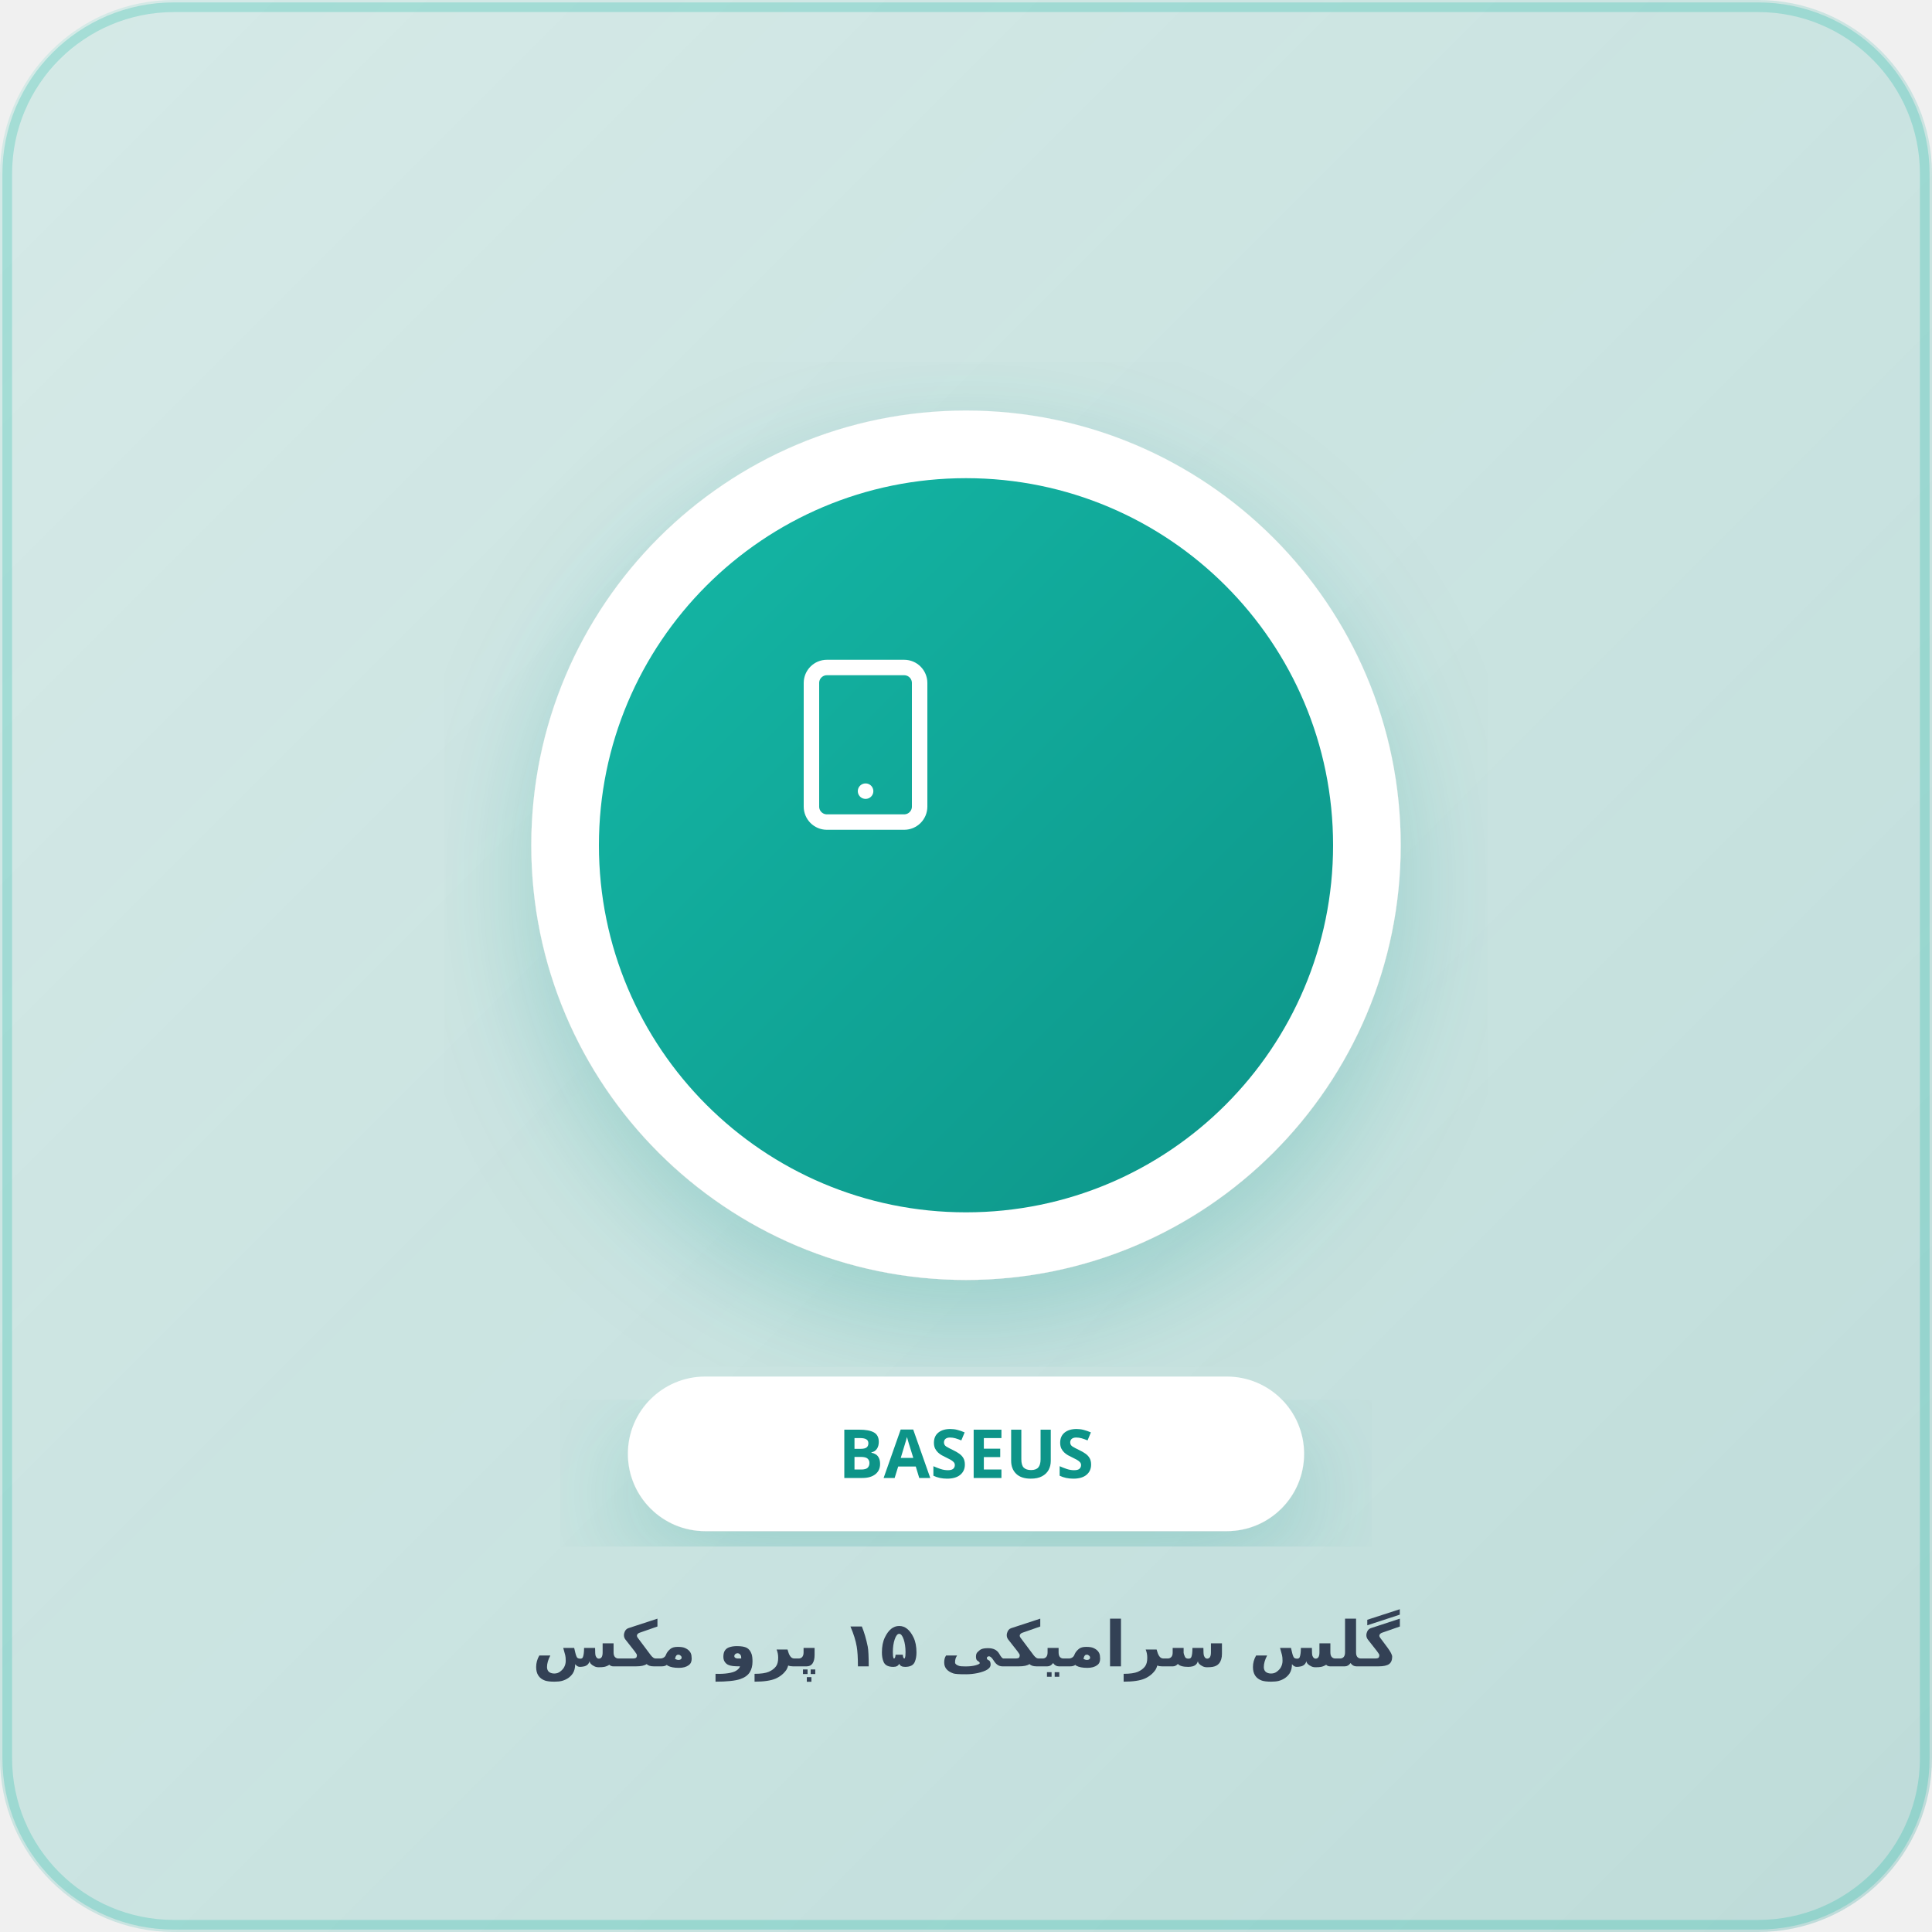
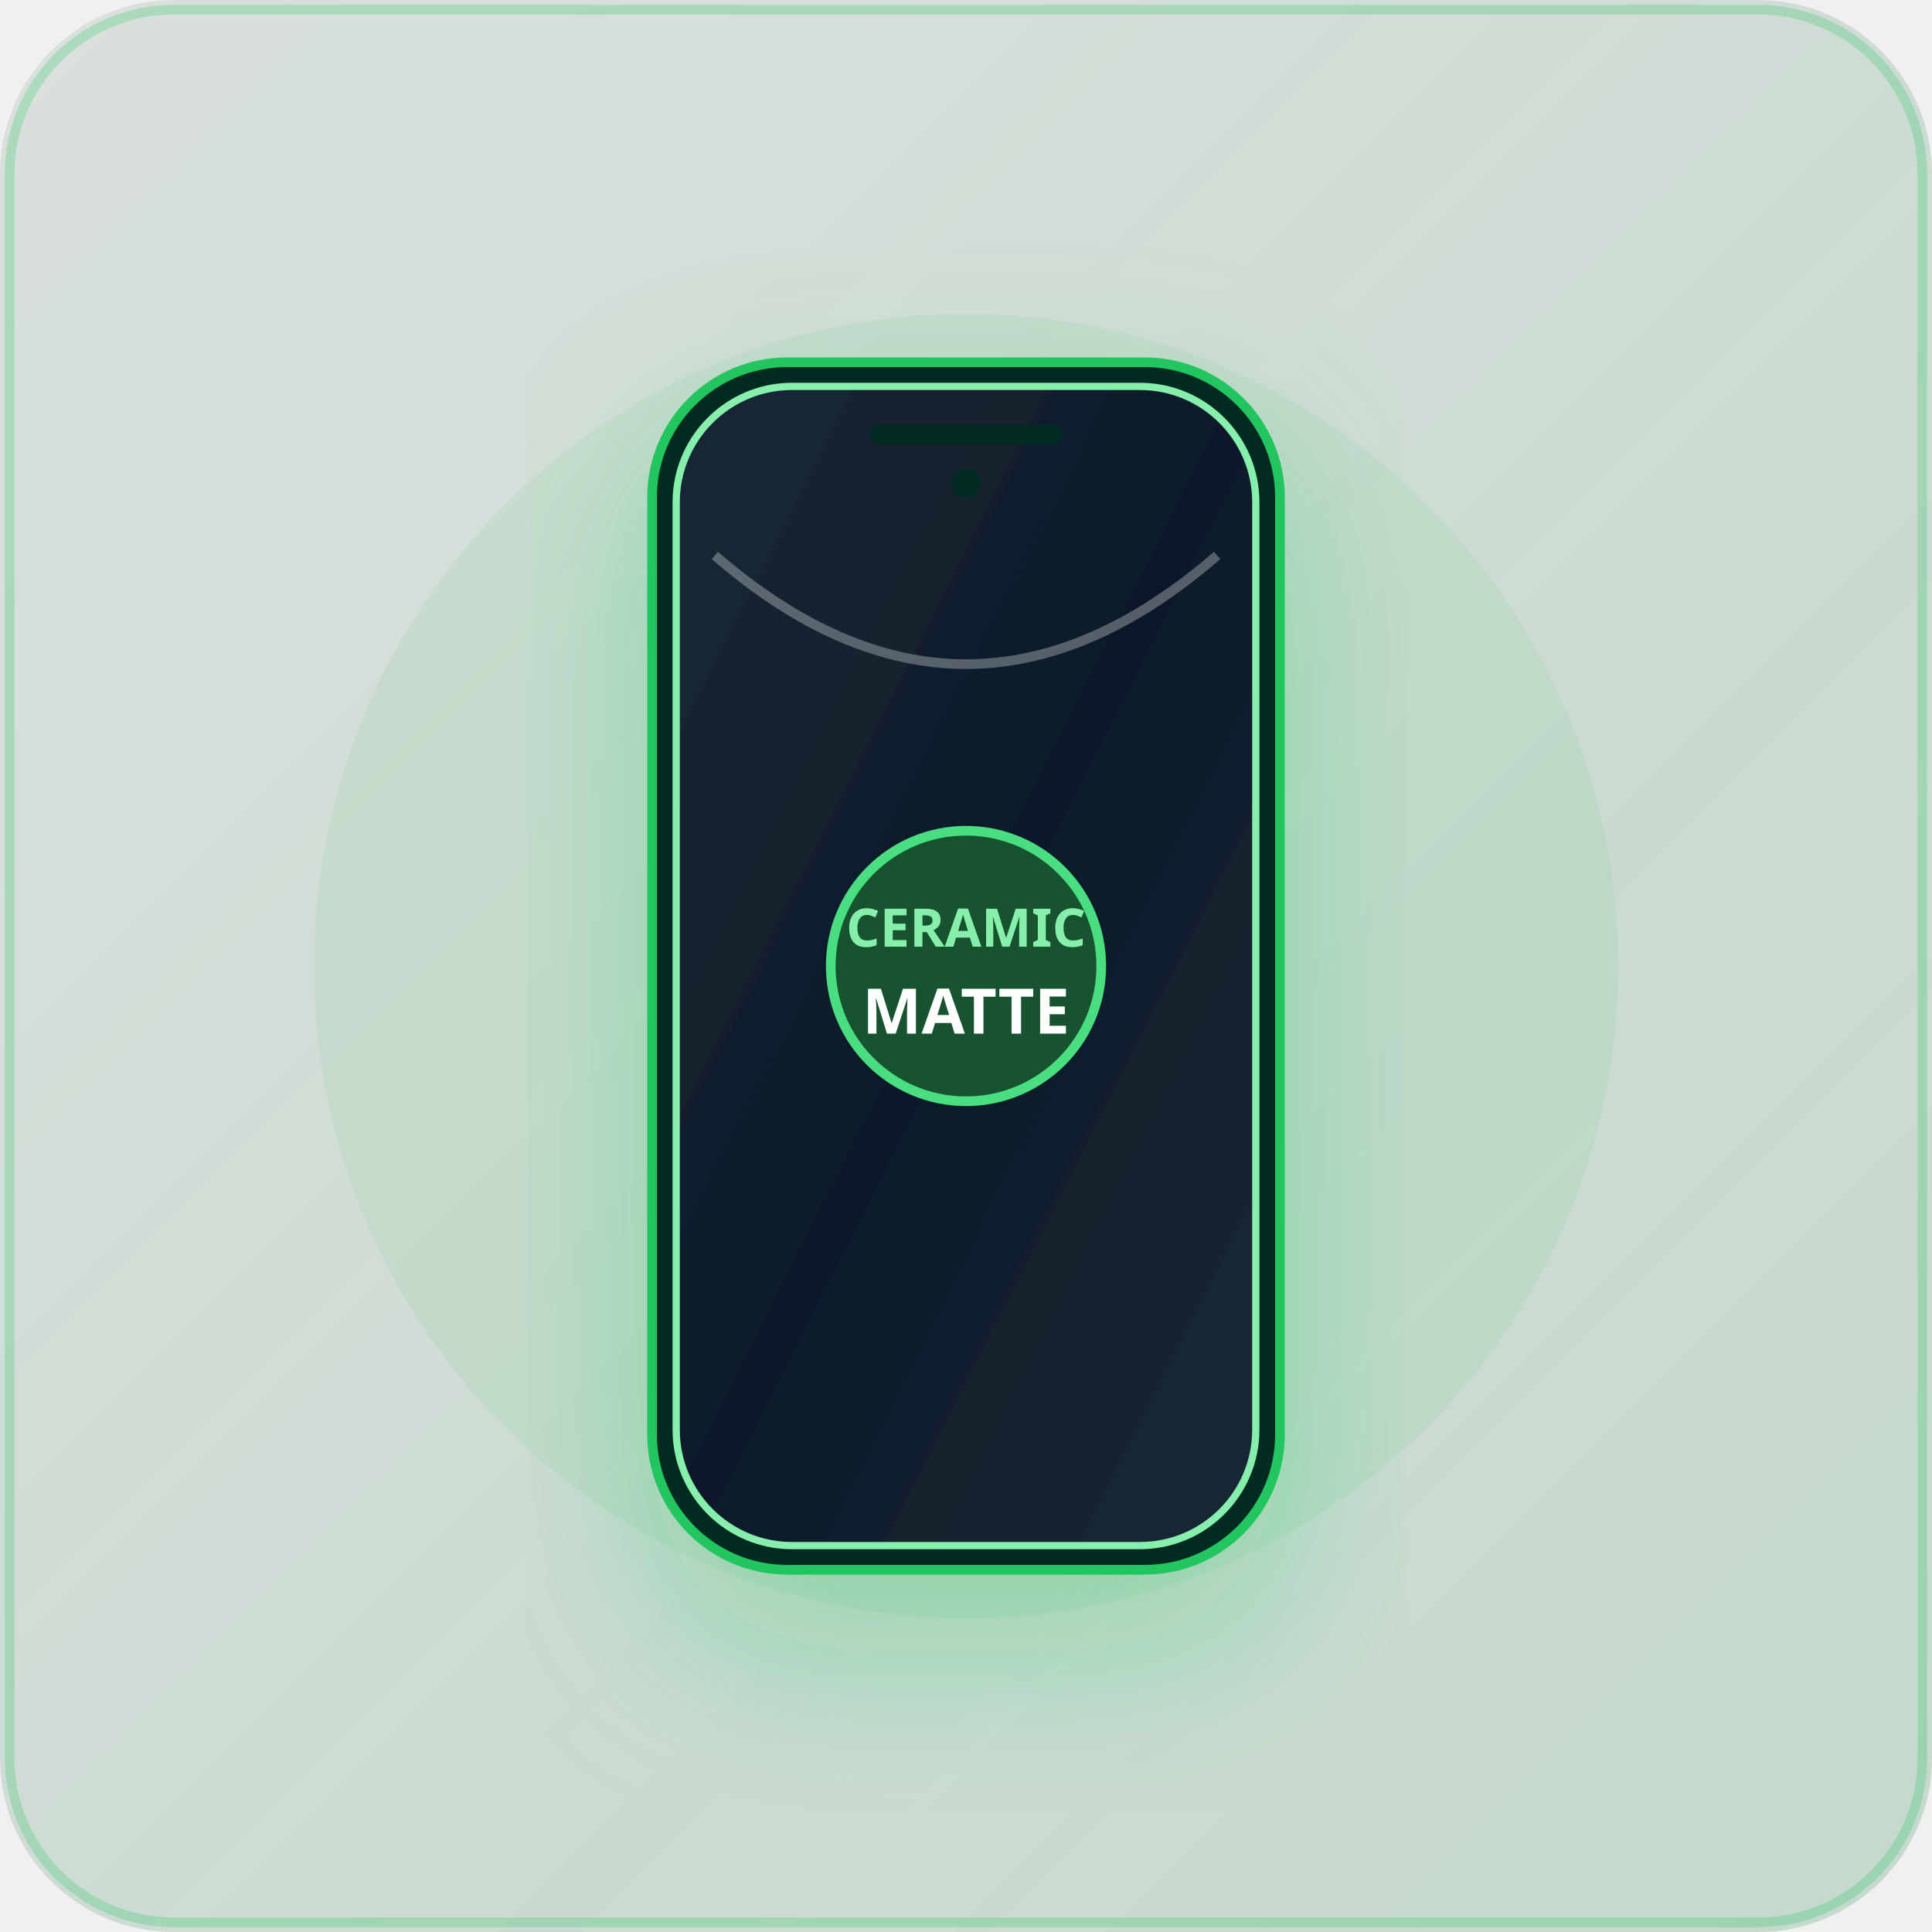
<svg xmlns="http://www.w3.org/2000/svg" viewBox="0 0 400 400" width="100%" height="100%">
  <defs>
-     <linearGradient id="grad_gls-" x1="0%" y1="0%" x2="100%" y2="100%">
-       <stop offset="0%" stop-color="#14b8a6" stop-opacity="0.12" />
-       <stop offset="100%" stop-color="#0d9488" stop-opacity="0.22" />
+     <linearGradient id="bg_gls12" x1="0%" y1="0%" x2="100%" y2="100%">
+       <stop offset="0%" stop-color="#14532d" stop-opacity="0.1" />
+       <stop offset="100%" stop-color="#15803d" stop-opacity="0.2" />
    </linearGradient>
-     <linearGradient id="icon_grad_gls-" x1="0%" y1="0%" x2="100%" y2="100%">
-       <stop offset="0%" stop-color="#14b8a6" />
-       <stop offset="100%" stop-color="#0d9488" />
+     <linearGradient id="ceramic_surface" x1="0%" y1="0%" x2="100%" y2="100%">
+       <stop offset="0%" stop-color="#1e293b" stop-opacity="0.8" />
+       <stop offset="50%" stop-color="#0f172a" stop-opacity="0.9" />
+       <stop offset="100%" stop-color="#1e293b" stop-opacity="0.8" />
    </linearGradient>
-     <filter id="shadow_gls-" x="-10%" y="-10%" width="120%" height="120%">
-       <feDropShadow dx="0" dy="8" stdDeviation="12" flood-color="#0d9488" flood-opacity="0.25" />
+     <filter id="shadow_gls12" x="-20%" y="-20%" width="140%" height="140%">
+       <feDropShadow dx="0" dy="16" stdDeviation="18" flood-color="#22c55e" flood-opacity="0.3" />
    </filter>
  </defs>
-   <rect width="400" height="400" rx="36" fill="url(#grad_gls-)" />
-   <rect x="1.5" y="1.5" width="397" height="397" rx="34.5" fill="none" stroke="#14b8a6" stroke-opacity="0.25" stroke-width="2" />
-   <circle cx="200" cy="175" r="90" fill="white" filter="url(#shadow_gls-)" />
-   <circle cx="200" cy="175" r="76" fill="url(#icon_grad_gls-)" />
-   <g transform="translate(160, 135) scale(1.6)" fill="none" stroke="white" stroke-width="2" stroke-linecap="round" stroke-linejoin="round">
-     <rect x="5" y="2" width="14" height="20" rx="2" ry="2" />
-     <line x1="12" y1="18" x2="12.01" y2="18" />
+   <rect width="400" height="400" rx="36" fill="url(#bg_gls12)" />
+   <rect x="2" y="2" width="396" height="396" rx="34" fill="none" stroke="#22c55e" stroke-opacity="0.25" stroke-width="2" />
+   <circle cx="200" cy="200" r="135" fill="#22c55e" opacity="0.08" />
+   <g filter="url(#shadow_gls12)">
+     <rect x="135" y="75" width="130" height="250" rx="28" fill="#022c22" stroke="#22c55e" stroke-width="2" />
+     <rect x="140" y="80" width="120" height="240" rx="24" fill="url(#ceramic_surface)" stroke="#86efac" stroke-width="1.5" />
+     <rect x="180" y="88" width="40" height="4" rx="2" fill="#022c22" />
+     <circle cx="200" cy="100" r="3" fill="#022c22" />
+     <circle cx="200" cy="200" r="28" fill="#14532d" stroke="#4ade80" stroke-width="2" />
+     <text x="200" y="196" font-family="sans-serif" font-size="11" font-weight="bold" fill="#86efac" text-anchor="middle">CERAMIC</text>
+     <text x="200" y="214" font-family="sans-serif" font-size="13" font-weight="900" fill="#ffffff" text-anchor="middle">MATTE</text>
+     <path d="M 148 115 Q 200 160 252 115" stroke="#ffffff" stroke-width="2" fill="none" opacity="0.3" />
  </g>
-   <rect x="130" y="285" width="140" height="32" rx="16" fill="white" filter="url(#shadow_gls-)" />
-   <text x="200" y="306" font-family="sans-serif" font-size="14" font-weight="900" fill="#0d9488" text-anchor="middle">BASEUS</text>
-   <text x="200" y="345" font-family="sans-serif" font-size="13" font-weight="bold" fill="#334155" text-anchor="middle">گلس سرامیکی ۱۵ پرو مکس</text>
</svg>
